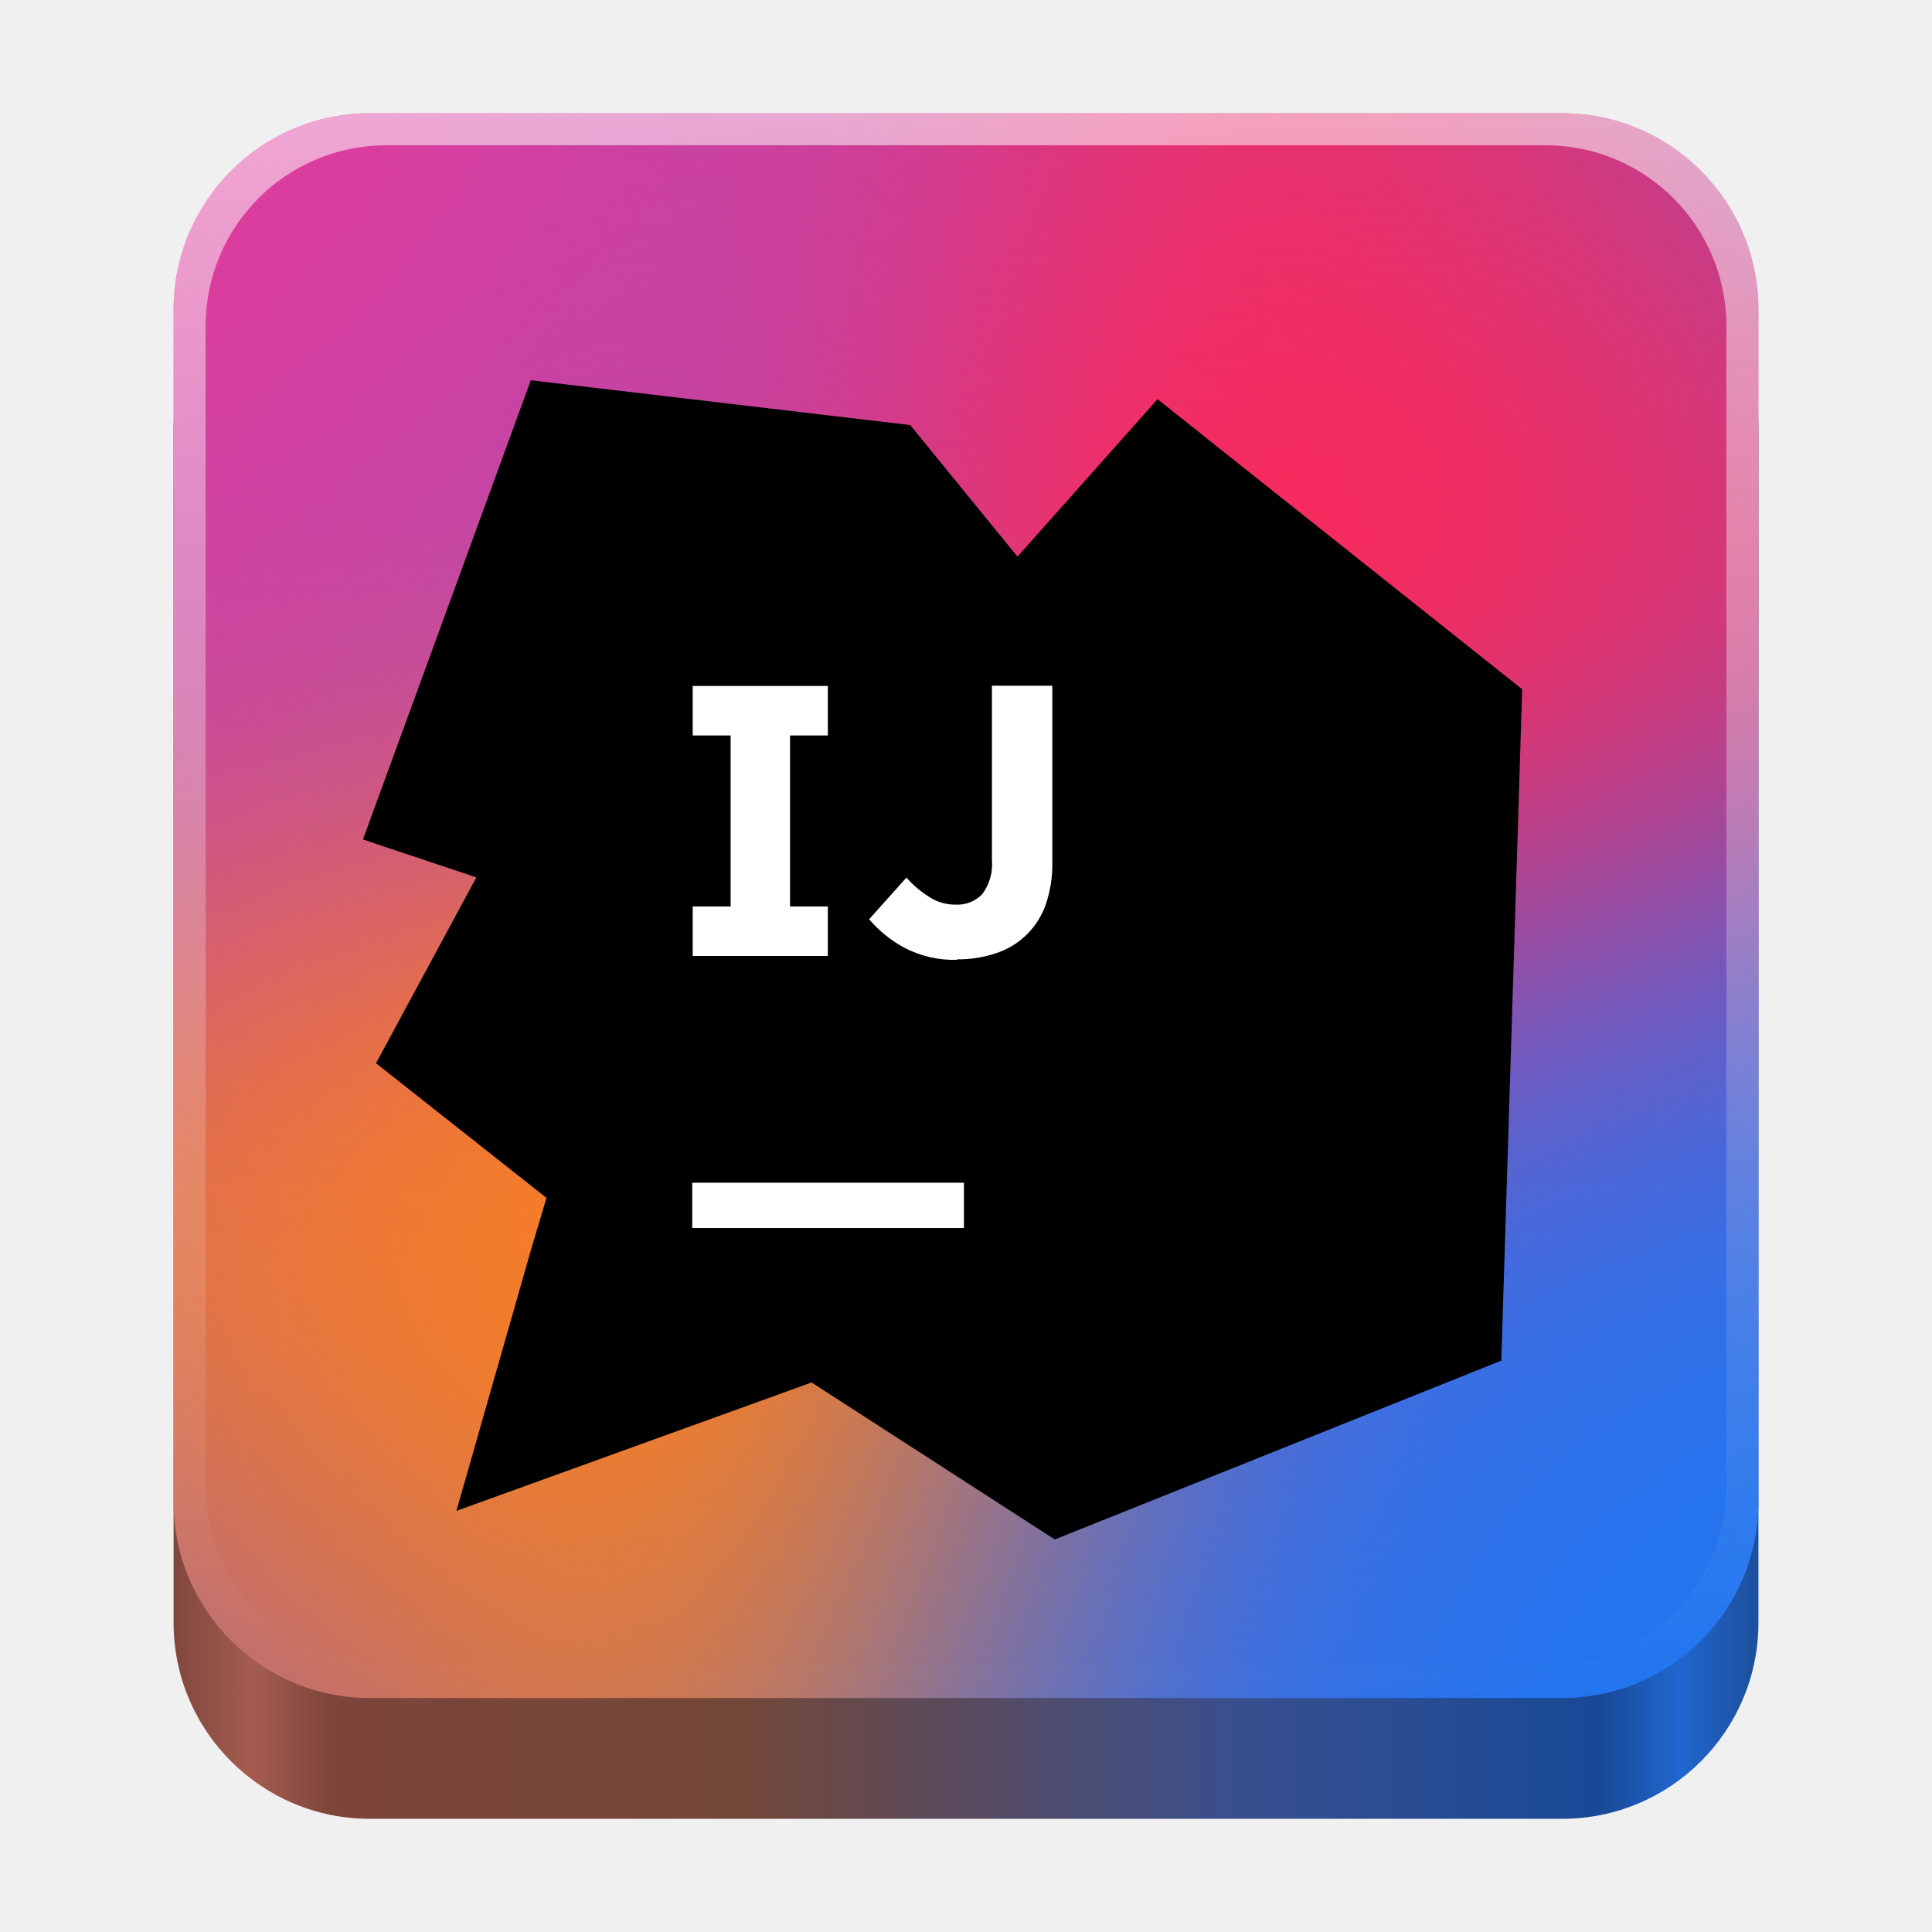
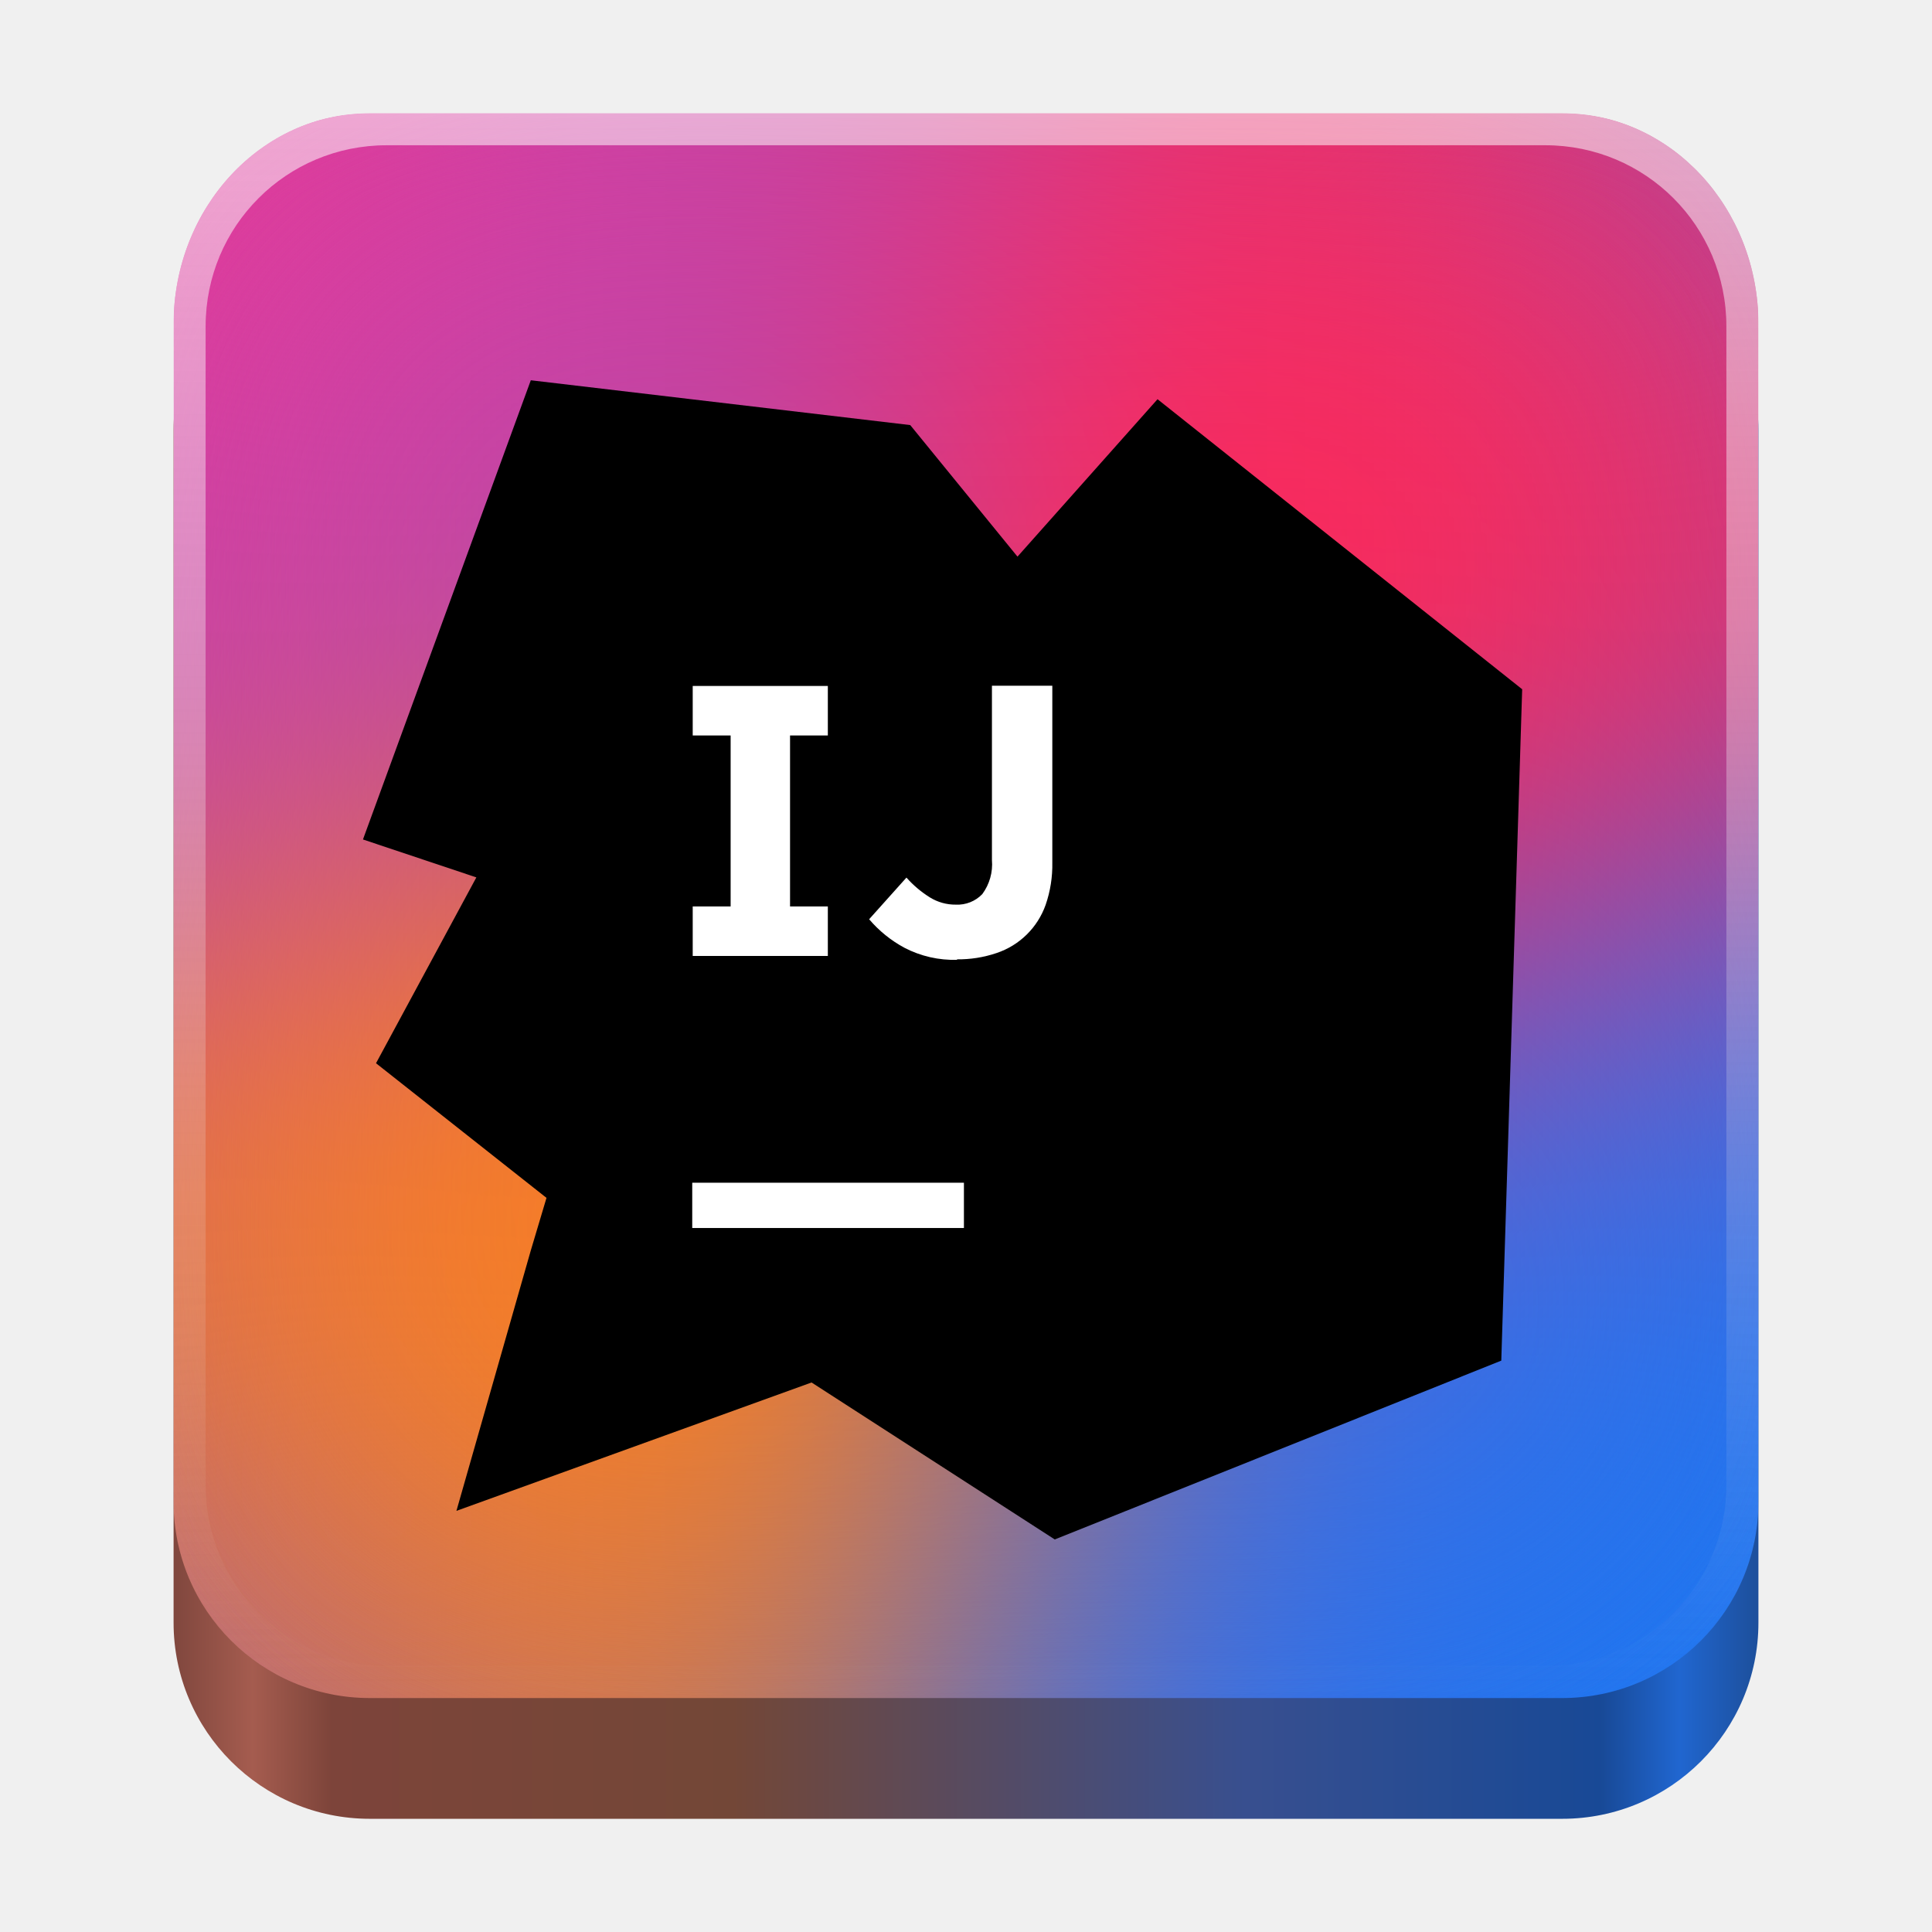
<svg xmlns="http://www.w3.org/2000/svg" xmlns:xlink="http://www.w3.org/1999/xlink" width="128" height="128" viewBox="0 0 128 128" version="1.1" id="svg5" xml:space="preserve">
  <defs id="defs2">
    <linearGradient id="linearGradient11616">
      <stop style="stop-color:#eb3896;stop-opacity:1" offset="0" id="stop11612" />
      <stop style="stop-color:#087cfa;stop-opacity:1" offset="1" id="stop11614" />
    </linearGradient>
    <linearGradient id="linearGradient404">
      <stop style="stop-color:#e6e6e6;stop-opacity:0;" offset="0" id="stop400" />
      <stop style="stop-color:#ffffff;stop-opacity:0.545;" offset="1" id="stop402" />
    </linearGradient>
    <linearGradient y2="236" x2="96" y1="236" x1="32" gradientTransform="translate(604.8168,170.5864)" gradientUnits="userSpaceOnUse" id="linearGradient1099" xlink:href="#linearGradient1036" />
    <linearGradient id="linearGradient1036">
      <stop id="stop1032" offset="0" style="stop-color:#d5d3cf;stop-opacity:1;" />
      <stop id="stop1034" offset="1" style="stop-color:#f6f5f4;stop-opacity:1" />
    </linearGradient>
    <radialGradient r="32" fy="-76" fx="-244" cy="-76" cx="-244" gradientTransform="matrix(0.8833333,0,0,0.8833333,-460.3502,463.1197)" gradientUnits="userSpaceOnUse" id="radialGradient1103" xlink:href="#linearGradient1069" />
    <linearGradient id="linearGradient1069">
      <stop id="stop1065" offset="0" style="stop-color:#d5d3cf;stop-opacity:1" />
      <stop id="stop1067-1" offset="1" style="stop-color:#949390;stop-opacity:1" />
    </linearGradient>
    <linearGradient gradientUnits="userSpaceOnUse" y2="232" x2="64" y1="262.5" x1="64" id="linearGradient1027" xlink:href="#linearGradient1025" gradientTransform="translate(-470.5864,432.8168)" />
    <linearGradient id="linearGradient1025">
      <stop id="stop1021" offset="0" style="stop-color:#9a9996;stop-opacity:1" />
      <stop id="stop1023" offset="1" style="stop-color:#77767b;stop-opacity:1" />
    </linearGradient>
    <clipPath clipPathUnits="userSpaceOnUse" id="clipPath1609-7">
      <path id="path1611-5" d="m 252,116 28,-28 v -8 h -36 v 36 z" style="fill:#e74747;stroke:none;stroke-width:0.25px;stroke-linecap:butt;stroke-linejoin:miter;stroke-opacity:1" />
    </clipPath>
    <linearGradient id="linearGradient8241">
      <stop style="stop-color:#80473e;stop-opacity:1;" offset="0" id="stop8237" />
      <stop style="stop-color:#a55c4f;stop-opacity:1;" offset="0.05" id="stop9349" />
      <stop style="stop-color:#7d443a;stop-opacity:1;" offset="0.1" id="stop21746" />
      <stop style="stop-color:#734737;stop-opacity:1;" offset="0.353" id="stop12963" />
      <stop style="stop-color:#384f8f;stop-opacity:1;" offset="0.676" id="stop3235" />
      <stop style="stop-color:#184996;stop-opacity:1;" offset="0.9" id="stop21940" />
      <stop style="stop-color:#2066d0;stop-opacity:1;" offset="0.95" id="stop9351" />
      <stop style="stop-color:#1d4f9b;stop-opacity:1;" offset="1" id="stop8239" />
    </linearGradient>
    <radialGradient r="32" fy="-76" fx="-244" cy="-76" cx="-244" gradientTransform="matrix(0.8833333,0,0,0.8833333,-460.3502,463.1197)" gradientUnits="userSpaceOnUse" id="radialGradient1103-5" xlink:href="#linearGradient1069" />
    <clipPath clipPathUnits="userSpaceOnUse" id="clipPath1609-7-7">
      <path id="path1611-5-0" d="m 252,116 28,-28 v -8 h -36 v 36 z" style="fill:#e74747;stroke:none;stroke-width:0.25px;stroke-linecap:butt;stroke-linejoin:miter;stroke-opacity:1" />
    </clipPath>
    <clipPath clipPathUnits="userSpaceOnUse" id="clipPath744">
      <rect style="fill:#1e88e5;fill-opacity:1;stroke-width:0.265" id="rect746" width="541.867" height="541.867" x="0" y="1.5987212e-14" rx="79.375" ry="79.375" />
    </clipPath>
    <clipPath clipPathUnits="userSpaceOnUse" id="clipPath62">
      <rect style="fill:#1e88e5;fill-opacity:1;stroke-width:0.265" id="rect64" width="541.867" height="541.867" x="2.2507105e-05" y="-0.422" rx="79.375" ry="79.375" />
    </clipPath>
    <linearGradient xlink:href="#linearGradient8241" id="linearGradient8243" x1="11.5" y1="68" x2="116.5" y2="68" gradientUnits="userSpaceOnUse" />
    <radialGradient r="32" fy="-76" fx="-244" cy="-76" cx="-244" gradientTransform="matrix(0.8833333,0,0,0.8833333,-460.3502,463.1197)" gradientUnits="userSpaceOnUse" id="radialGradient1103-6" xlink:href="#linearGradient1069" />
    <clipPath clipPathUnits="userSpaceOnUse" id="clipPath1609-7-2">
      <path id="path1611-5-3" d="m 252,116 28,-28 v -8 h -36 v 36 z" style="fill:#e74747;stroke:none;stroke-width:0.25px;stroke-linecap:butt;stroke-linejoin:miter;stroke-opacity:1" />
    </clipPath>
    <radialGradient r="32" fy="-76" fx="-244" cy="-76" cx="-244" gradientTransform="matrix(0.8833333,0,0,0.8833333,-460.3502,463.1197)" gradientUnits="userSpaceOnUse" id="radialGradient1103-56" xlink:href="#linearGradient1069" />
    <clipPath clipPathUnits="userSpaceOnUse" id="clipPath1609-7-0">
      <path id="path1611-5-9" d="m 252,116 28,-28 v -8 h -36 v 36 z" style="fill:#e74747;stroke:none;stroke-width:0.25px;stroke-linecap:butt;stroke-linejoin:miter;stroke-opacity:1" />
    </clipPath>
    <clipPath clipPathUnits="userSpaceOnUse" id="clipPath37">
      <rect style="fill:#1a1a1a;fill-opacity:1;stroke-width:0.265" id="rect39" width="541.867" height="541.867" x="-2.6626146e-06" y="3.241" rx="79.375" ry="79.375" />
    </clipPath>
    <clipPath clipPathUnits="userSpaceOnUse" id="clipPath22042">
      <rect style="fill:#333333;fill-opacity:1;stroke-width:0.013" id="rect22044" width="27.32" height="27.484" x="166.968" y="105.404" rx="4.002" ry="4.026" />
    </clipPath>
    <clipPath clipPathUnits="userSpaceOnUse" id="clipPath1039">
      <rect style="fill:#b3b3b3;fill-opacity:1;stroke-width:0.265" id="rect1041" width="541.867" height="541.867" x="2.5931527e-05" y="-0" rx="79.375" ry="79.375" />
    </clipPath>
    <clipPath clipPathUnits="userSpaceOnUse" id="clipPath154">
      <rect style="fill:#b3b3b3;fill-opacity:1;stroke-width:0.265" id="rect156" width="541.867" height="541.867" x="-2.9218751e-05" y="-0" rx="79.375" ry="79.375" />
    </clipPath>
    <linearGradient xlink:href="#linearGradient404" id="linearGradient406" x1="64" y1="112.5" x2="64" y2="7.5" gradientUnits="userSpaceOnUse" />
    <linearGradient id="a" gradientUnits="userSpaceOnUse" x1="38.78" x2="95.91" y1="41.59" y2="41.59" gradientTransform="translate(260.425,-3.53)">
      <stop offset="0" stop-color="#21d789" id="stop500" />
      <stop offset="1" stop-color="#07c3f2" id="stop502" />
    </linearGradient>
    <linearGradient id="b" gradientUnits="userSpaceOnUse" x1="-29.18" x2="88.46" y1="85.52" y2="-1.32" gradientTransform="translate(260.425,-3.53)">
      <stop offset=".01" stop-color="#fcf84a" id="stop505" />
      <stop offset=".11" stop-color="#a7eb62" id="stop507" />
      <stop offset=".21" stop-color="#5fe077" id="stop509" />
      <stop offset=".27" stop-color="#32da84" id="stop511" />
      <stop offset=".31" stop-color="#21d789" id="stop513" />
      <stop offset=".58" stop-color="#21d789" id="stop515" />
      <stop offset=".6" stop-color="#21d789" id="stop517" />
      <stop offset=".69" stop-color="#20d68c" id="stop519" />
      <stop offset=".76" stop-color="#1ed497" id="stop521" />
      <stop offset=".83" stop-color="#19d1a9" id="stop523" />
      <stop offset=".9" stop-color="#13ccc2" id="stop525" />
      <stop offset=".97" stop-color="#0bc6e1" id="stop527" />
      <stop offset="1" stop-color="#07c3f2" id="stop529" />
    </linearGradient>
    <linearGradient id="c" gradientUnits="userSpaceOnUse" x1="17.3" x2="36.92" y1="110.99" y2="49.42" gradientTransform="translate(260.425,-3.53)">
      <stop offset="0" stop-color="#21d789" id="stop532" />
      <stop offset=".16" stop-color="#24d888" id="stop534" />
      <stop offset=".3" stop-color="#2fd985" id="stop536" />
      <stop offset=".43" stop-color="#41dc80" id="stop538" />
      <stop offset=".55" stop-color="#5ae079" id="stop540" />
      <stop offset=".67" stop-color="#7ae46f" id="stop542" />
      <stop offset=".79" stop-color="#a1ea64" id="stop544" />
      <stop offset=".9" stop-color="#cff157" id="stop546" />
      <stop offset="1" stop-color="#fcf84a" id="stop548" />
    </linearGradient>
    <linearGradient id="d" gradientUnits="userSpaceOnUse" x1="43.28" x2="85.97" y1="57.46" y2="0.06" gradientTransform="translate(260.425,-3.53)">
      <stop offset="0" stop-color="#21d789" id="stop551" />
      <stop offset=".09" stop-color="#23d986" id="stop553" />
      <stop offset=".17" stop-color="#2ade7b" id="stop555" />
      <stop offset=".25" stop-color="#36e669" id="stop557" />
      <stop offset=".27" stop-color="#3bea62" id="stop559" />
      <stop offset=".35" stop-color="#47eb61" id="stop561" />
      <stop offset=".49" stop-color="#67ed5d" id="stop563" />
      <stop offset=".69" stop-color="#9af156" id="stop565" />
      <stop offset=".92" stop-color="#e0f64d" id="stop567" />
      <stop offset="1" stop-color="#fcf84a" id="stop569" />
    </linearGradient>
    <linearGradient id="e" gradientUnits="userSpaceOnUse" x1="108.58" x2="22.55" y1="64.77" y2="63.97" gradientTransform="translate(260.425,-3.53)">
      <stop offset=".39" stop-color="#fcf84a" id="stop572" />
      <stop offset=".46" stop-color="#ecf74c" id="stop574" />
      <stop offset=".61" stop-color="#c1f451" id="stop576" />
      <stop offset=".82" stop-color="#7eef5a" id="stop578" />
      <stop offset="1" stop-color="#3bea62" id="stop580" />
    </linearGradient>
    <linearGradient xlink:href="#linearGradient11616" id="linearGradient11827" x1="12.773" y1="20.475" x2="108.029" y2="115.731" gradientUnits="userSpaceOnUse" />
    <filter height="1.686" width="1.686" y="-0.343" x="-0.343" style="color-interpolation-filters:sRGB;" id="filter13914">
      <feGaussianBlur stdDeviation="15 15" result="blur" id="feGaussianBlur13908" />
      <feColorMatrix values="1 0 0 0 0 0 1 0 0 0 0 0 1 0 0 0 0 0 50 0 " result="colormatrix" id="feColorMatrix13910" />
      <feComposite in="colormatrix" in2="SourceGraphic" operator="in" id="feComposite13912" />
    </filter>
    <linearGradient id="e-3" gradientUnits="userSpaceOnUse" x1="10.99" x2="95.54" y1="41.31" y2="41.31" gradientTransform="translate(215.7997,33.75467)">
      <stop offset=".31" stop-color="#21d789" id="stop274" />
      <stop offset=".49" stop-color="#59a3b2" id="stop276" />
      <stop offset=".77" stop-color="#b74af7" id="stop278" />
      <stop offset="1" stop-color="#ff45ed" id="stop280" />
    </linearGradient>
    <linearGradient id="d-6" gradientUnits="userSpaceOnUse" x1="10.48" x2="94.6" y1="52.51" y2="98.96" gradientTransform="translate(215.7997,33.75467)">
      <stop offset=".08" stop-color="#21d789" id="stop269" />
      <stop offset=".89" stop-color="#6b57ff" id="stop271" />
    </linearGradient>
    <linearGradient id="c-7" gradientUnits="userSpaceOnUse" x1="27.62" x2="34.52" y1="52.97" y2="83.01" gradientTransform="translate(215.7997,33.75467)">
      <stop offset="0" stop-color="#6b57ff" id="stop256" />
      <stop offset=".02" stop-color="#685cfb" id="stop258" />
      <stop offset=".28" stop-color="#4a91ca" id="stop260" />
      <stop offset=".51" stop-color="#34b7a7" id="stop262" />
      <stop offset=".69" stop-color="#26ce91" id="stop264" />
      <stop offset=".8" stop-color="#21d789" id="stop266" />
    </linearGradient>
    <linearGradient id="b-5" gradientUnits="userSpaceOnUse" x1="66.85" x2="73.95" y1="30.12" y2="11.96" gradientTransform="translate(215.7997,33.75467)">
      <stop offset="0" stop-color="#6b57ff" id="stop251" />
      <stop offset=".95" stop-color="#21d789" id="stop253" />
    </linearGradient>
    <linearGradient id="a-3" gradientUnits="userSpaceOnUse" x1="92.39" x2="95.19" y1="40.62" y2="65.06" gradientTransform="translate(215.7997,33.75467)">
      <stop offset=".16" stop-color="#21d789" id="stop244" />
      <stop offset=".54" stop-color="#419fbc" id="stop246" />
      <stop offset="1" stop-color="#6b57ff" id="stop248" />
    </linearGradient>
    <linearGradient id="c-3" gradientUnits="userSpaceOnUse" x1="17.84" x2="87.09" y1="88.36" y2="43.86" gradientTransform="translate(216.2331,11.66845)">
      <stop offset="0" stop-color="#087cfa" id="stop278-6" />
      <stop offset=".1" stop-color="#1598d3" id="stop280-7" />
      <stop offset=".22" stop-color="#23b6aa" id="stop282" />
      <stop offset=".35" stop-color="#2dcc8b" id="stop284" />
      <stop offset=".46" stop-color="#35dd74" id="stop286" />
      <stop offset=".57" stop-color="#39e767" id="stop288" />
      <stop offset=".67" stop-color="#3bea62" id="stop290" />
    </linearGradient>
    <linearGradient id="b-53" x1="37.54" x2="60.33" xlink:href="#a-5" y1="34.26" y2="8.33" gradientTransform="translate(216.2331,11.66845)" />
    <linearGradient id="a-5" gradientUnits="userSpaceOnUse" x1="99.03" x2="61.54" y1="59.18" y2="90.91">
      <stop offset="0" stop-color="#087cfa" id="stop264-6" />
      <stop offset=".02" stop-color="#0d7bfa" id="stop266-2" />
      <stop offset=".37" stop-color="#5566f9" id="stop268" />
      <stop offset=".66" stop-color="#8a57f8" id="stop270" />
      <stop offset=".88" stop-color="#ab4ef7" id="stop272" />
      <stop offset="1" stop-color="#b74af7" id="stop274-9" />
    </linearGradient>
    <linearGradient id="c-36" gradientUnits="userSpaceOnUse" x1="18.72" x2="78.8" y1="26.61" y2="125.99" gradientTransform="translate(183.827,7.500002)">
      <stop offset="0" stop-color="#fe2857" id="stop416" />
      <stop offset=".08" stop-color="#fe295f" id="stop418" />
      <stop offset=".21" stop-color="#ff2d76" id="stop420" />
      <stop offset=".3" stop-color="#ff318c" id="stop422" />
      <stop offset=".38" stop-color="#ea3896" id="stop424" />
      <stop offset=".55" stop-color="#b248ae" id="stop426" />
      <stop offset=".79" stop-color="#5a63d6" id="stop428" />
      <stop offset="1" stop-color="#087cfa" id="stop430" />
    </linearGradient>
    <linearGradient id="b-7" gradientUnits="userSpaceOnUse" x1="89.05" x2="73.12" y1="54.12" y2="6.52" gradientTransform="translate(183.827,7.500002)">
      <stop offset="0" stop-color="#fe2857" id="stop395" />
      <stop offset=".08" stop-color="#cb3979" id="stop397" />
      <stop offset=".16" stop-color="#9e4997" id="stop399" />
      <stop offset=".25" stop-color="#7557b2" id="stop401" />
      <stop offset=".34" stop-color="#5362c8" id="stop403" />
      <stop offset=".44" stop-color="#386cda" id="stop405" />
      <stop offset=".54" stop-color="#2373e8" id="stop407" />
      <stop offset=".66" stop-color="#1478f2" id="stop409" />
      <stop offset=".79" stop-color="#0b7bf8" id="stop411" />
      <stop offset="1" stop-color="#087cfa" id="stop413" />
    </linearGradient>
    <linearGradient id="a-53" gradientUnits="userSpaceOnUse" x1="11.16" x2="58.94" y1="59.21" y2="56.78" gradientTransform="translate(183.827,7.500002)">
      <stop offset=".09" stop-color="#fc801d" id="stop384" />
      <stop offset=".23" stop-color="#b07f61" id="stop386" />
      <stop offset=".41" stop-color="#577db3" id="stop388" />
      <stop offset=".53" stop-color="#1e7ce6" id="stop390" />
      <stop offset=".59" stop-color="#087cfa" id="stop392" />
    </linearGradient>
    <linearGradient id="a-2" gradientUnits="userSpaceOnUse" x1="11.16" x2="58.94" y1="59.21" y2="56.78" gradientTransform="translate(131.2103,43.73746)">
      <stop offset=".09" stop-color="#fc801d" id="stop554" />
      <stop offset=".23" stop-color="#b07f61" id="stop556" />
      <stop offset=".41" stop-color="#577db3" id="stop558" />
      <stop offset=".53" stop-color="#1e7ce6" id="stop560" />
      <stop offset=".59" stop-color="#087cfa" id="stop562" />
    </linearGradient>
    <linearGradient id="b-9" gradientUnits="userSpaceOnUse" x1="89.05" x2="73.12" y1="54.12" y2="6.52" gradientTransform="translate(131.2103,43.73746)">
      <stop offset="0" stop-color="#fe2857" id="stop565-1" />
      <stop offset=".08" stop-color="#cb3979" id="stop567-2" />
      <stop offset=".16" stop-color="#9e4997" id="stop569-7" />
      <stop offset=".25" stop-color="#7557b2" id="stop571" />
      <stop offset=".34" stop-color="#5362c8" id="stop573" />
      <stop offset=".44" stop-color="#386cda" id="stop575" />
      <stop offset=".54" stop-color="#2373e8" id="stop577" />
      <stop offset=".66" stop-color="#1478f2" id="stop579" />
      <stop offset=".79" stop-color="#0b7bf8" id="stop581" />
      <stop offset="1" stop-color="#087cfa" id="stop583" />
    </linearGradient>
    <linearGradient id="c-0" gradientUnits="userSpaceOnUse" x1="18.72" x2="78.8" y1="26.61" y2="125.99" gradientTransform="translate(131.2103,43.73746)">
      <stop offset="0" stop-color="#fe2857" id="stop586" />
      <stop offset=".08" stop-color="#fe295f" id="stop588" />
      <stop offset=".21" stop-color="#ff2d76" id="stop590" />
      <stop offset=".3" stop-color="#ff318c" id="stop592" />
      <stop offset=".38" stop-color="#ea3896" id="stop594" />
      <stop offset=".55" stop-color="#b248ae" id="stop596" />
      <stop offset=".79" stop-color="#5a63d6" id="stop598" />
      <stop offset="1" stop-color="#087cfa" id="stop600" />
    </linearGradient>
    <radialGradient r="32" fy="-76" fx="-244" cy="-76" cx="-244" gradientTransform="matrix(0.8833333,0,0,0.8833333,-460.3502,463.1197)" gradientUnits="userSpaceOnUse" id="radialGradient1103-1" xlink:href="#linearGradient1069" />
    <clipPath clipPathUnits="userSpaceOnUse" id="clipPath1609-7-6">
      <path id="path1611-5-06" d="m 252,116 28,-28 v -8 h -36 v 36 z" style="fill:#e74747;stroke:none;stroke-width:0.25px;stroke-linecap:butt;stroke-linejoin:miter;stroke-opacity:1" />
    </clipPath>
    <radialGradient r="32" fy="-76" fx="-244" cy="-76" cx="-244" gradientTransform="matrix(0.8833333,0,0,0.8833333,-460.3502,463.1197)" gradientUnits="userSpaceOnUse" id="radialGradient1103-5-3" xlink:href="#linearGradient1069" />
    <clipPath clipPathUnits="userSpaceOnUse" id="clipPath1609-7-7-5">
      <path id="path1611-5-0-9" d="m 252,116 28,-28 v -8 h -36 v 36 z" style="fill:#e74747;stroke:none;stroke-width:0.25px;stroke-linecap:butt;stroke-linejoin:miter;stroke-opacity:1" />
    </clipPath>
    <clipPath clipPathUnits="userSpaceOnUse" id="clipPath744-2">
      <rect style="fill:#1e88e5;fill-opacity:1;stroke-width:0.265" id="rect746-2" width="541.867" height="541.867" x="0" y="1.5987212e-14" rx="79.375" ry="79.375" />
    </clipPath>
    <clipPath clipPathUnits="userSpaceOnUse" id="clipPath62-8">
      <rect style="fill:#1e88e5;fill-opacity:1;stroke-width:0.265" id="rect64-9" width="541.867" height="541.867" x="2.2507105e-05" y="-0.422" rx="79.375" ry="79.375" />
    </clipPath>
    <radialGradient r="32" fy="-76" fx="-244" cy="-76" cx="-244" gradientTransform="matrix(0.8833333,0,0,0.8833333,-460.3502,463.1197)" gradientUnits="userSpaceOnUse" id="radialGradient1103-6-7" xlink:href="#linearGradient1069" />
    <clipPath clipPathUnits="userSpaceOnUse" id="clipPath1609-7-2-6">
      <path id="path1611-5-3-1" d="m 252,116 28,-28 v -8 h -36 v 36 z" style="fill:#e74747;stroke:none;stroke-width:0.25px;stroke-linecap:butt;stroke-linejoin:miter;stroke-opacity:1" />
    </clipPath>
    <radialGradient r="32" fy="-76" fx="-244" cy="-76" cx="-244" gradientTransform="matrix(0.8833333,0,0,0.8833333,-460.3502,463.1197)" gradientUnits="userSpaceOnUse" id="radialGradient1103-56-2" xlink:href="#linearGradient1069" />
    <clipPath clipPathUnits="userSpaceOnUse" id="clipPath1609-7-0-3">
      <path id="path1611-5-9-1" d="m 252,116 28,-28 v -8 h -36 v 36 z" style="fill:#e74747;stroke:none;stroke-width:0.25px;stroke-linecap:butt;stroke-linejoin:miter;stroke-opacity:1" />
    </clipPath>
    <clipPath clipPathUnits="userSpaceOnUse" id="clipPath37-9">
      <rect style="fill:#1a1a1a;fill-opacity:1;stroke-width:0.265" id="rect39-4" width="541.867" height="541.867" x="-2.6626146e-06" y="3.241" rx="79.375" ry="79.375" />
    </clipPath>
    <clipPath clipPathUnits="userSpaceOnUse" id="clipPath22042-7">
      <rect style="fill:#333333;fill-opacity:1;stroke-width:0.013" id="rect22044-8" width="27.32" height="27.484" x="166.968" y="105.404" rx="4.002" ry="4.026" />
    </clipPath>
    <clipPath clipPathUnits="userSpaceOnUse" id="clipPath1039-4">
      <rect style="fill:#b3b3b3;fill-opacity:1;stroke-width:0.265" id="rect1041-5" width="541.867" height="541.867" x="2.5931527e-05" y="-0" rx="79.375" ry="79.375" />
    </clipPath>
    <clipPath clipPathUnits="userSpaceOnUse" id="clipPath154-0">
      <rect style="fill:#b3b3b3;fill-opacity:1;stroke-width:0.265" id="rect156-3" width="541.867" height="541.867" x="-2.9218751e-05" y="-0" rx="79.375" ry="79.375" />
    </clipPath>
    <filter height="1.686" width="1.686" y="-0.343" x="-0.343" style="color-interpolation-filters:sRGB;" id="filter13914-2">
      <feGaussianBlur stdDeviation="15 15" result="blur" id="feGaussianBlur13908-0" />
      <feColorMatrix values="1 0 0 0 0 0 1 0 0 0 0 0 1 0 0 0 0 0 50 0 " result="colormatrix" id="feColorMatrix13910-6" />
      <feComposite in="colormatrix" in2="SourceGraphic" operator="in" id="feComposite13912-8" />
    </filter>
+     <clipPath clipPathUnits="userSpaceOnUse" id="clipPath552">
+       <rect style="fill:url(#linearGradient556);fill-opacity:1;stroke-width:1.037" id="rect554" width="105" height="113" x="11.5" y="7.5" rx="13" ry="13.99" />
+     </clipPath>
+     <linearGradient xlink:href="#linearGradient8241" id="linearGradient556" gradientUnits="userSpaceOnUse" gradientTransform="matrix(1,0,0,1.076191,0,-9.180952)" x1="11.5" y1="68" x2="116.5" y2="68" />
+     <clipPath clipPathUnits="userSpaceOnUse" id="clipPath4348">
+       <rect style="fill:url(#linearGradient4352);fill-opacity:1;stroke-width:1.037" id="rect4350" width="105" height="113" x="11.5" y="7.5" rx="13" ry="13.99" />
+     </clipPath>
+     <linearGradient xlink:href="#linearGradient8241" id="linearGradient4352" gradientUnits="userSpaceOnUse" gradientTransform="matrix(1,0,0,1.076191,-3.1292439e-6,-9.180952)" x1="11.5" y1="68" x2="116.5" y2="68" />
  </defs>
  <g id="layer2">
-     <rect style="fill:url(#linearGradient8243);fill-opacity:1" id="rect440" width="105" height="105" x="11.5" y="15.5" rx="13" ry="13" />
-     <g id="g2401" style="filter:url(#filter13914)">
-       <rect style="fill:url(#linearGradient11827);fill-opacity:1" id="rect358" width="105" height="105" x="11.5" y="7.5" rx="13" ry="13" />
-       <circle style="fill:#fe2857;fill-opacity:1;stroke:none;stroke-width:2.729;stroke-linecap:round" id="path11472" cx="86.329" cy="37.671" r="28.048" />
-       <circle style="fill:#fc801d;fill-opacity:1;stroke:none;stroke-width:2.729;stroke-linecap:round" id="circle468" cx="41.671" cy="82.439" r="28.048" />
-     </g>
-     <path id="rect364" style="fill:url(#linearGradient406);fill-opacity:1" d="M 24.5 7.5 C 17.298 7.5 11.5 13.298 11.5 20.5 L 11.5 99.5 C 11.5 106.702 17.298 112.5 24.5 112.5 L 103.5 112.5 C 110.702 112.5 116.5 106.702 116.5 99.5 L 116.5 20.5 C 116.5 13.298 110.702 7.5 103.5 7.5 L 24.5 7.5 z M 25.623 9.623 L 102.377 9.623 C 109.025 9.623 114.377 14.975 114.377 21.623 L 114.377 98.377 C 114.377 105.025 109.025 110.377 102.377 110.377 L 25.623 110.377 C 18.975 110.377 13.623 105.025 13.623 98.377 L 13.623 21.623 C 13.623 14.975 18.975 9.623 25.623 9.623 z " />
-     <path id="path433" style="fill:#000000;fill-opacity:1;stroke-width:0.8" d="m 35.167,25.194 -11.12,30.423 7.513,2.513 -6.648,12.312 11.295,8.92 -1.039,3.48 -4.928,17.256 23.528,-8.505 16.113,10.4 29.583,-11.848 1.384,-44.48 -24.159,-19.216 -9.278,10.43 -7.106,-8.717 z" />
-     <g fill="#ffffff" id="g449" transform="matrix(0.8,0,0,0.8,21.8784,21.43059)">
-       <path d="m 29.98,71.16 h 22.5 v 3.75 h -22.5 z" id="path443" />
-       <path d="m 41.21,34.12 v -4.1 H 30.02 v 4.1 h 3.14 v 14.16 h -3.14 v 4.1 h 11.19 v -4.1 H 38.08 V 34.12 Z" id="path445" />
-       <path d="m 51.94,52.7 a 8.88,8.88 0 0 1 -4.39,-1 10.16,10.16 0 0 1 -2.92,-2.36 l 3.09,-3.45 a 8.86,8.86 0 0 0 1.94,1.64 4,4 0 0 0 2.15,0.6 2.85,2.85 0 0 0 2.19,-0.87 4.16,4.16 0 0 0 0.8,-2.83 V 30 h 5 v 14.65 a 10.14,10.14 0 0 1 -0.55,3.49 6.49,6.49 0 0 1 -4.07,4 9.87,9.87 0 0 1 -3.31,0.52" id="path447" />
+     <g id="g14954">
+       <rect style="fill:url(#linearGradient8243);fill-opacity:1" id="rect440" width="105" height="105" x="11.5" y="15.5" rx="13" ry="13" />
+       <g id="g2401" style="filter:url(#filter13914)" clip-path="url(#clipPath4348)">
+         <rect style="fill:url(#linearGradient11827);fill-opacity:1" id="rect358" width="105" height="105" x="11.5" y="7.5" rx="13" ry="13" />
+         <circle style="fill:#fe2857;fill-opacity:1;stroke:none;stroke-width:2.729;stroke-linecap:round" id="path11472" cx="86.329" cy="37.671" r="28.048" />
+         <circle style="fill:#fc801d;fill-opacity:1;stroke:none;stroke-width:2.729;stroke-linecap:round" id="circle468" cx="41.671" cy="82.439" r="28.048" />
+       </g>
+       <path id="rect364" style="fill:url(#linearGradient406);fill-opacity:1" d="M 24.5 7.5 C 17.298 7.5 11.5 13.298 11.5 20.5 L 11.5 99.5 C 11.5 106.702 17.298 112.5 24.5 112.5 L 103.5 112.5 C 110.702 112.5 116.5 106.702 116.5 99.5 L 116.5 20.5 C 116.5 13.298 110.702 7.5 103.5 7.5 L 24.5 7.5 z M 25.623 9.623 L 102.377 9.623 C 109.025 9.623 114.377 14.975 114.377 21.623 L 114.377 98.377 C 114.377 105.025 109.025 110.377 102.377 110.377 L 25.623 110.377 C 18.975 110.377 13.623 105.025 13.623 98.377 L 13.623 21.623 C 13.623 14.975 18.975 9.623 25.623 9.623 z " clip-path="url(#clipPath552)" />
+       <path id="path433" style="fill:#000000;fill-opacity:1;stroke-width:0.8" d="m 35.167,25.194 -11.12,30.423 7.513,2.513 -6.648,12.312 11.295,8.92 -1.039,3.48 -4.928,17.256 23.528,-8.505 16.113,10.4 29.583,-11.848 1.384,-44.48 -24.159,-19.216 -9.278,10.43 -7.106,-8.717 z" />
+       <g fill="#ffffff" id="g449" transform="matrix(0.8,0,0,0.8,21.8784,21.43059)">
+         <path d="m 29.98,71.16 h 22.5 v 3.75 h -22.5 z" id="path443" />
+         <path d="m 41.21,34.12 v -4.1 H 30.02 v 4.1 h 3.14 v 14.16 h -3.14 v 4.1 h 11.19 v -4.1 H 38.08 V 34.12 Z" id="path445" />
+         <path d="m 51.94,52.7 a 8.88,8.88 0 0 1 -4.39,-1 10.16,10.16 0 0 1 -2.92,-2.36 l 3.09,-3.45 a 8.86,8.86 0 0 0 1.94,1.64 4,4 0 0 0 2.15,0.6 2.85,2.85 0 0 0 2.19,-0.87 4.16,4.16 0 0 0 0.8,-2.83 V 30 h 5 v 14.65 a 10.14,10.14 0 0 1 -0.55,3.49 6.49,6.49 0 0 1 -4.07,4 9.87,9.87 0 0 1 -3.31,0.52" id="path447" />
+       </g>
    </g>
  </g>
</svg>
